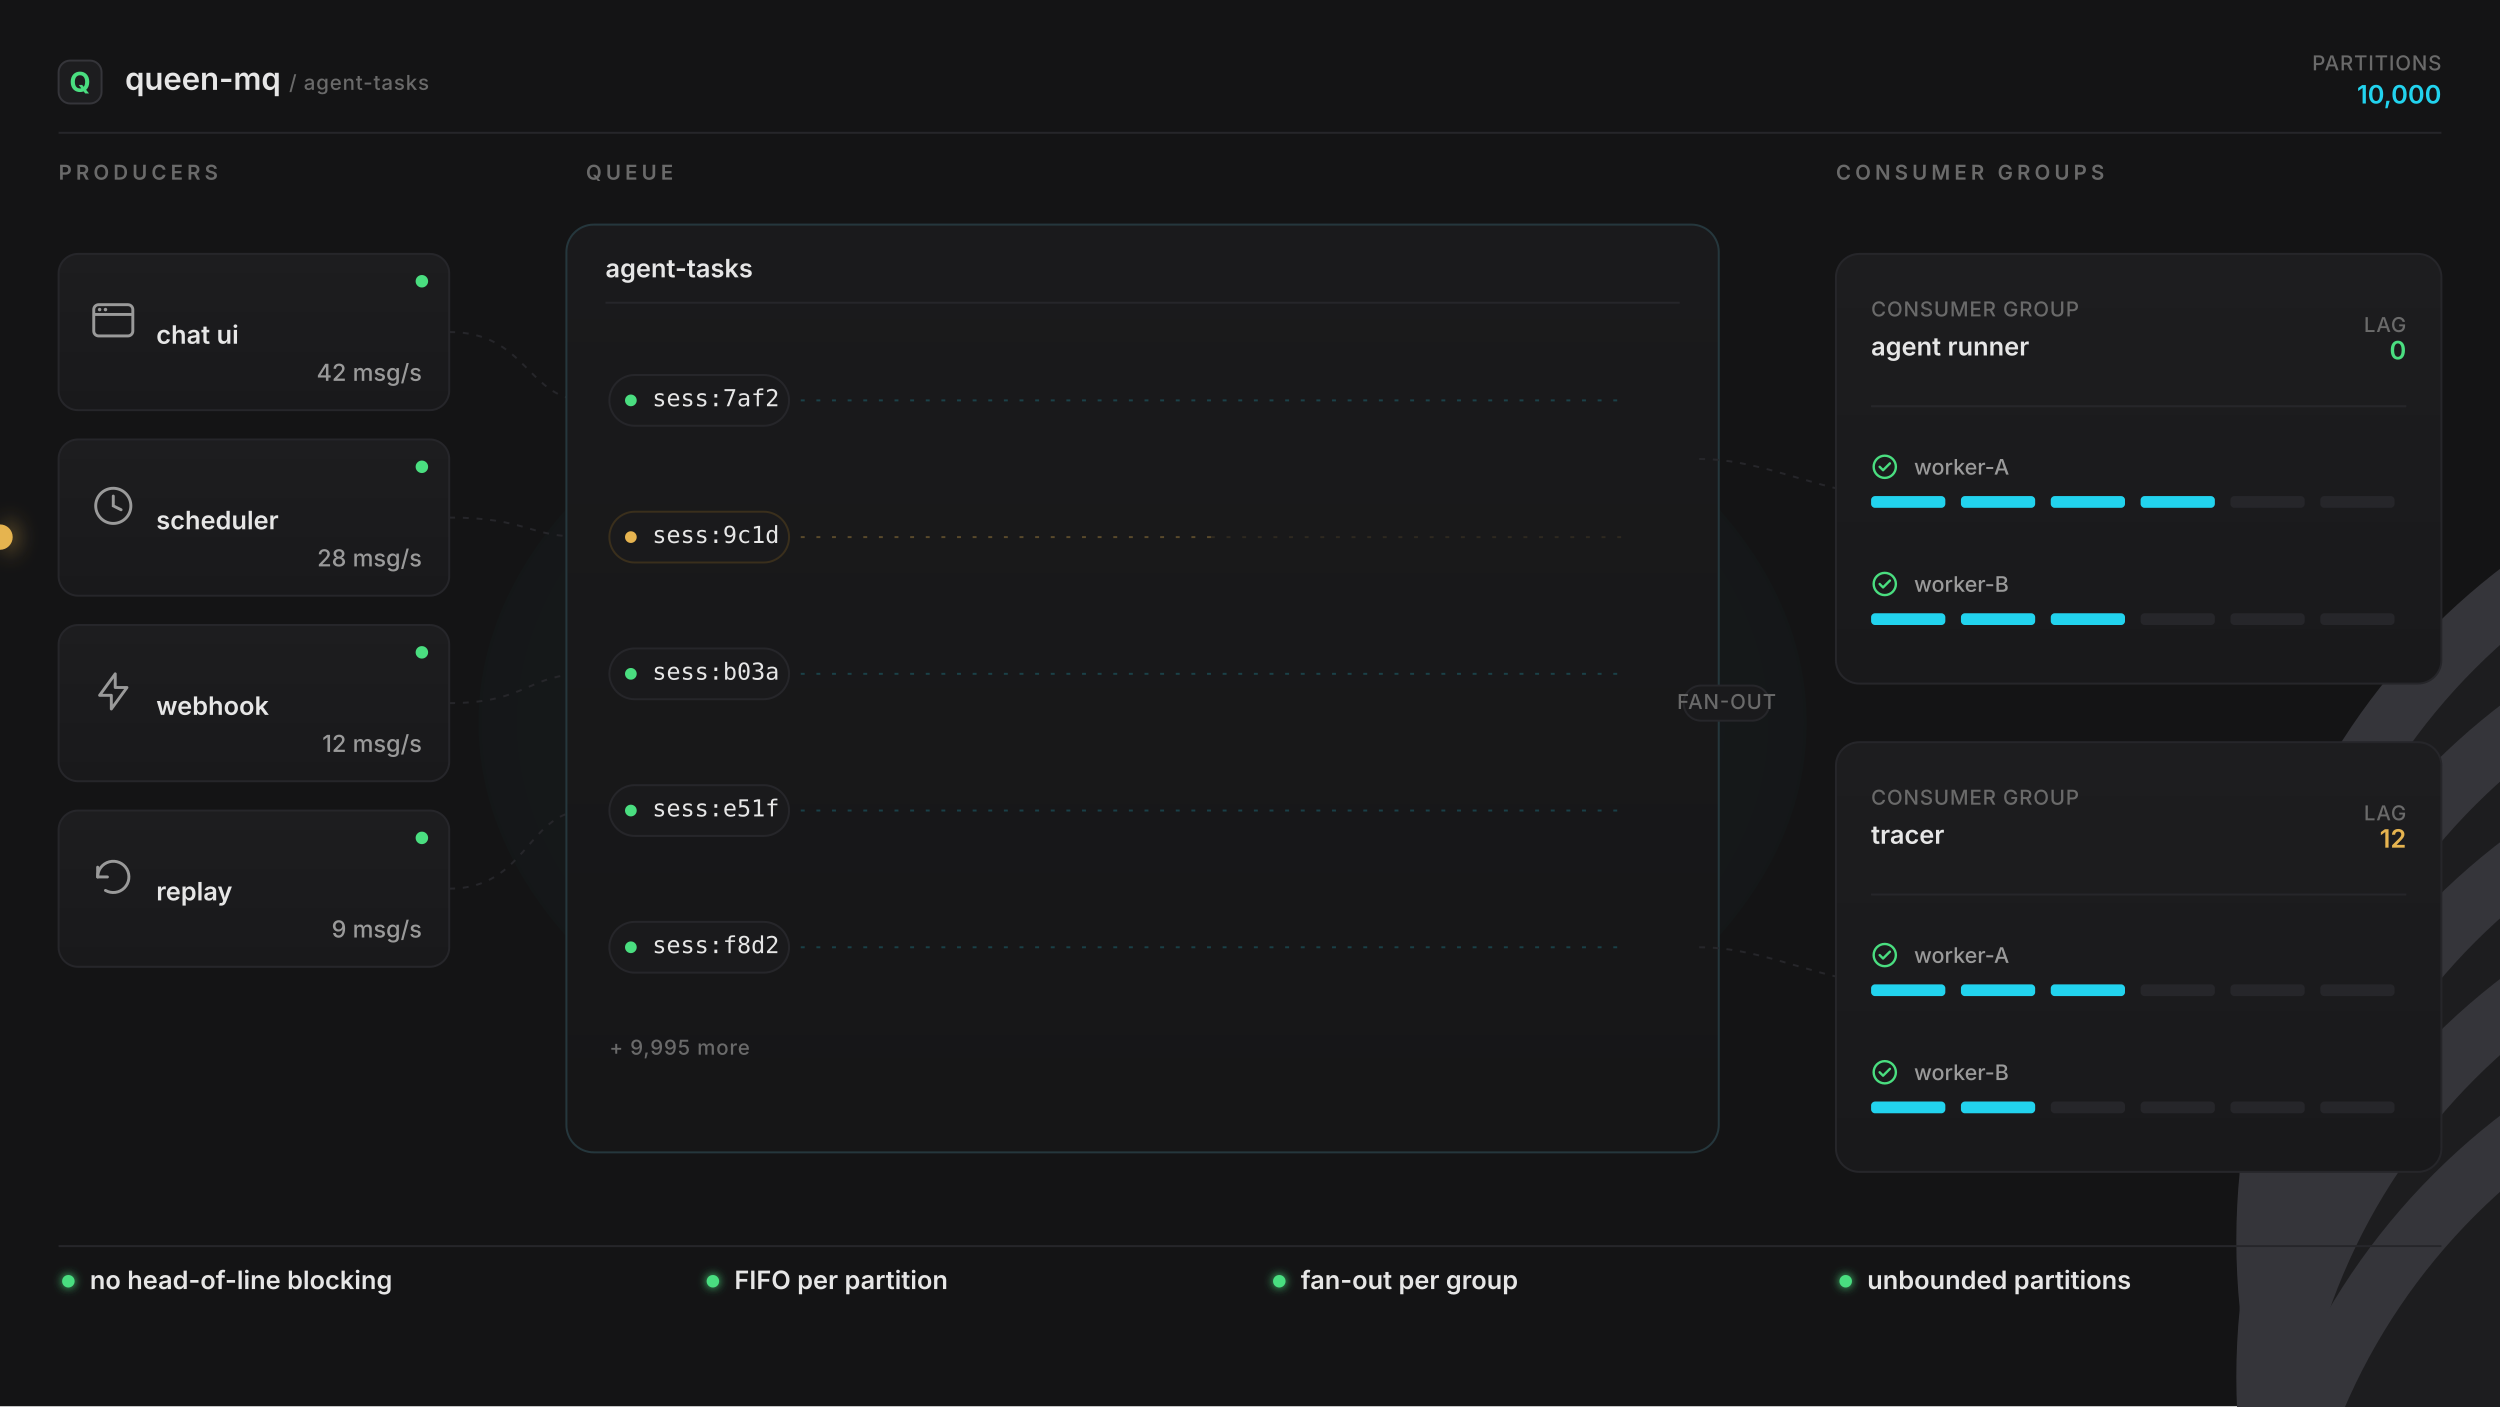
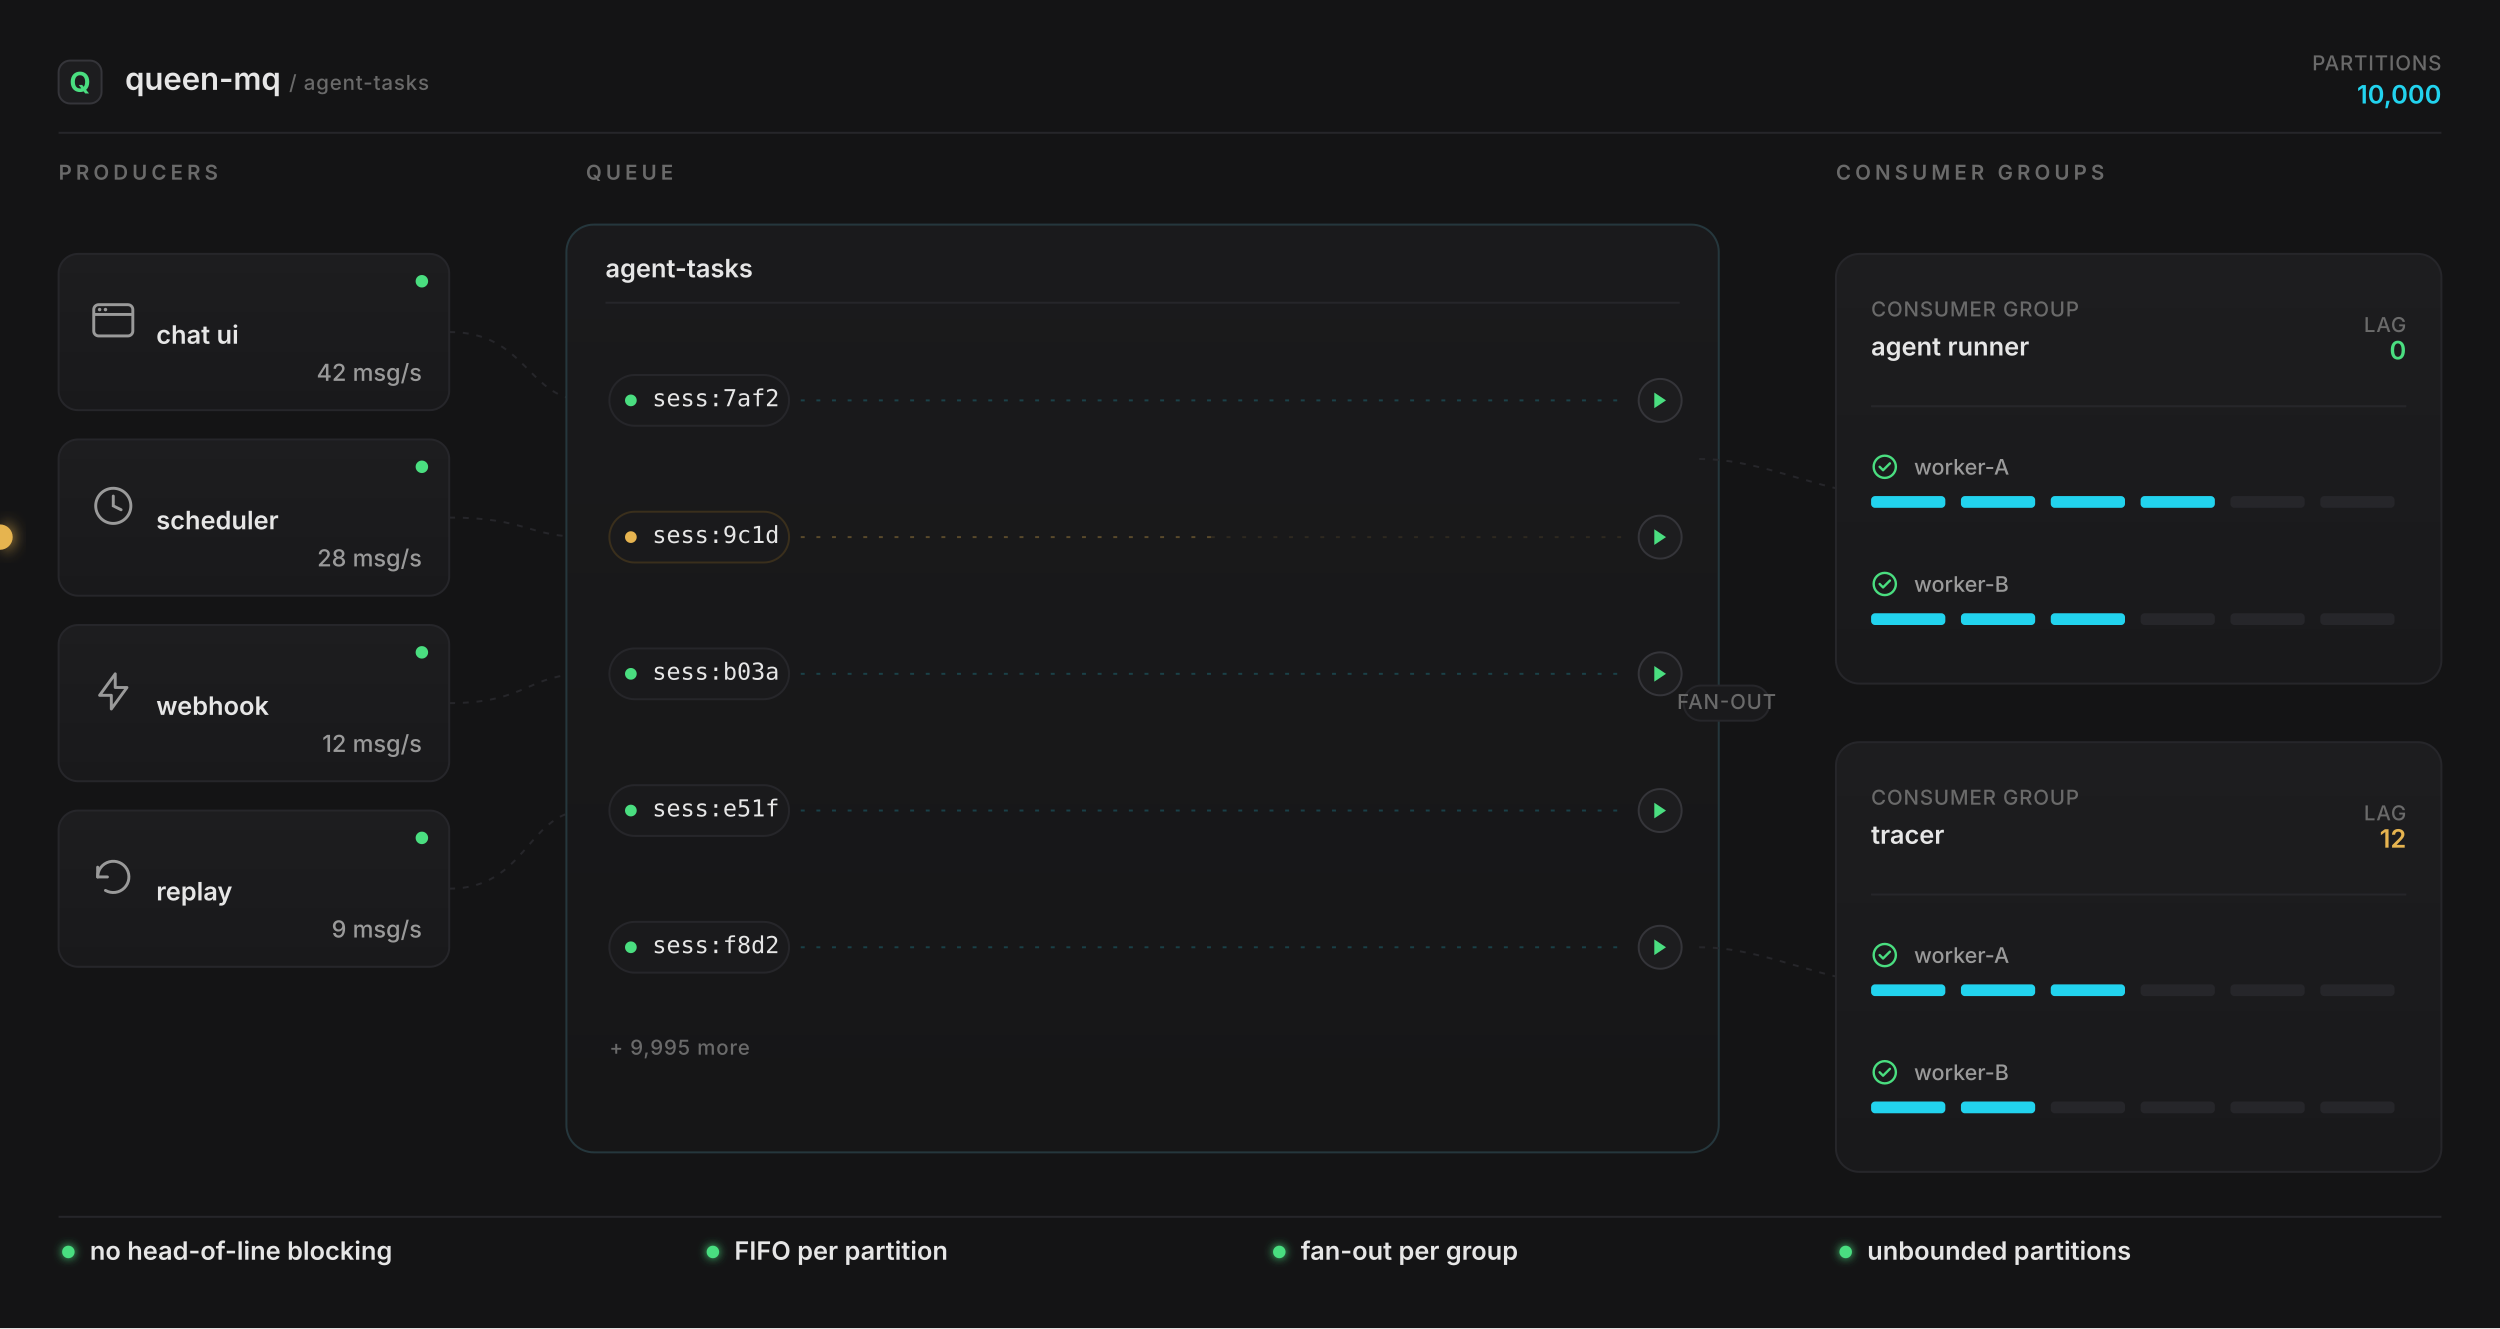
- <svg xmlns="http://www.w3.org/2000/svg" viewBox="0 0 1280 720" width="1280" height="720" role="img" aria-labelledby="title desc" preserveAspectRatio="xMidYMid meet" font-family="Inter, ui-sans-serif, system-ui, -apple-system, Segoe UI, Roboto, sans-serif">
+ <svg xmlns="http://www.w3.org/2000/svg" viewBox="0 0 1280 680" width="1280" height="680" role="img" aria-labelledby="title desc" preserveAspectRatio="xMidYMid meet" font-family="Inter, ui-sans-serif, system-ui, -apple-system, Segoe UI, Roboto, sans-serif">
  <defs>
-     <filter id="g-cyan" x="-80%" y="-80%" width="260%" height="260%">
-       <feGaussianBlur stdDeviation="3" result="b" />
+     <filter id="g-cyan" x="-50%" y="-50%" width="200%" height="200%">
+       <feGaussianBlur stdDeviation="2.5" result="b" />
      <feMerge>
        <feMergeNode in="b" />
        <feMergeNode in="SourceGraphic" />
      </feMerge>
    </filter>
-     <filter id="g-amber" x="-100%" y="-100%" width="300%" height="300%">
-       <feGaussianBlur stdDeviation="6" result="b" />
+     <filter id="g-amber" x="-50%" y="-50%" width="200%" height="200%">
+       <feGaussianBlur stdDeviation="4" result="b" />
      <feMerge>
        <feMergeNode in="b" />
        <feMergeNode in="SourceGraphic" />
      </feMerge>
    </filter>
    <filter id="g-green" x="-80%" y="-80%" width="260%" height="260%">
      <feGaussianBlur stdDeviation="2.5" result="b" />
      <feMerge>
        <feMergeNode in="b" />
        <feMergeNode in="SourceGraphic" />
      </feMerge>
    </filter>
    <filter id="g-soft" x="-80%" y="-80%" width="260%" height="260%">
      <feGaussianBlur stdDeviation="1.6" result="b" />
      <feMerge>
        <feMergeNode in="b" />
        <feMergeNode in="SourceGraphic" />
      </feMerge>
    </filter>
    <pattern id="grid" x="0" y="0" width="32" height="32" patternUnits="userSpaceOnUse">
      <circle cx="1" cy="1" r="1" fill="#26262a" />
    </pattern>
    <linearGradient id="card-bg" x1="0" y1="0" x2="0" y2="1">
      <stop offset="0" stop-color="#1d1d1f" />
      <stop offset="1" stop-color="#19191b" />
    </linearGradient>
    <linearGradient id="queue-bg" x1="0" y1="0" x2="0" y2="1">
      <stop offset="0" stop-color="#1a1a1c" />
      <stop offset="1" stop-color="#161617" />
    </linearGradient>
-     <radialGradient id="queue-glow" cx="0.5" cy="0.5" r="0.7">
-       <stop offset="0" stop-color="#22d3ee" stop-opacity="0.06" />
-       <stop offset="0.6" stop-color="#22d3ee" stop-opacity="0.02" />
-       <stop offset="1" stop-color="#22d3ee" stop-opacity="0" />
-     </radialGradient>
    <linearGradient id="lane-fade" x1="0" y1="0" x2="1" y2="0">
      <stop offset="0" stop-color="#22d3ee" stop-opacity="0" />
      <stop offset="0.05" stop-color="#22d3ee" stop-opacity="0.55" />
      <stop offset="0.95" stop-color="#22d3ee" stop-opacity="0.55" />
      <stop offset="1" stop-color="#22d3ee" stop-opacity="0" />
    </linearGradient>
    <linearGradient id="lane-fade-amber" x1="0" y1="0" x2="1" y2="0">
      <stop offset="0" stop-color="#e6b450" stop-opacity="0" />
      <stop offset="0.06" stop-color="#e6b450" stop-opacity="0.6" />
      <stop offset="0.55" stop-color="#e6b450" stop-opacity="0.6" />
      <stop offset="0.6" stop-color="#e6b450" stop-opacity="0.18" />
      <stop offset="1" stop-color="#e6b450" stop-opacity="0.12" />
    </linearGradient>
    <path id="arc-p1" d="M 230 170 C 270 170 270 205 300 205" fill="none" />
    <path id="arc-p2" d="M 230 265 C 270 265 270 275 300 275" fill="none" />
    <path id="arc-p3" d="M 230 360 C 270 360 270 345 300 345" fill="none" />
    <path id="arc-p4" d="M 230 455 C 270 455 270 415 300 415" fill="none" />
    <path id="arc-q-cg1" d="M 870 235 C 905 235 935 254 970 254" fill="none" />
    <path id="arc-q-cg2" d="M 870 485 C 905 485 935 504 970 504" fill="none" />
    <symbol id="ic-web" viewBox="0 0 24 24" overflow="visible">
      <rect x="2" y="4" width="20" height="16" rx="2.5" fill="none" stroke="#9a9a9a" stroke-width="1.5" />
      <line x1="2" y1="9" x2="22" y2="9" stroke="#9a9a9a" stroke-width="1.5" />
      <circle cx="5" cy="6.5" r="0.9" fill="#9a9a9a" />
      <circle cx="8" cy="6.5" r="0.9" fill="#9a9a9a" />
    </symbol>
    <symbol id="ic-mobile" viewBox="0 0 24 24" overflow="visible">
      <rect x="6" y="2" width="12" height="20" rx="2.5" fill="none" stroke="#9a9a9a" stroke-width="1.5" />
      <line x1="10" y1="19" x2="14" y2="19" stroke="#9a9a9a" stroke-width="1.5" stroke-linecap="round" />
    </symbol>
    <symbol id="ic-iot" viewBox="0 0 24 24" overflow="visible">
      <rect x="6" y="6" width="12" height="12" rx="1.5" fill="none" stroke="#9a9a9a" stroke-width="1.5" />
      <rect x="9" y="9" width="6" height="6" rx="0.5" fill="#9a9a9a" opacity="0.4" />
      <line x1="9" y1="2" x2="9" y2="6" stroke="#9a9a9a" stroke-width="1.5" />
      <line x1="15" y1="2" x2="15" y2="6" stroke="#9a9a9a" stroke-width="1.5" />
      <line x1="9" y1="18" x2="9" y2="22" stroke="#9a9a9a" stroke-width="1.5" />
      <line x1="15" y1="18" x2="15" y2="22" stroke="#9a9a9a" stroke-width="1.5" />
      <line x1="2" y1="9" x2="6" y2="9" stroke="#9a9a9a" stroke-width="1.5" />
      <line x1="2" y1="15" x2="6" y2="15" stroke="#9a9a9a" stroke-width="1.5" />
      <line x1="18" y1="9" x2="22" y2="9" stroke="#9a9a9a" stroke-width="1.5" />
      <line x1="18" y1="15" x2="22" y2="15" stroke="#9a9a9a" stroke-width="1.5" />
    </symbol>
    <symbol id="ic-svc" viewBox="0 0 24 24" overflow="visible">
      <rect x="3" y="4" width="18" height="5" rx="1" fill="none" stroke="#9a9a9a" stroke-width="1.5" />
      <rect x="3" y="11" width="18" height="5" rx="1" fill="none" stroke="#9a9a9a" stroke-width="1.5" />
      <rect x="3" y="18" width="18" height="3" rx="1" fill="none" stroke="#9a9a9a" stroke-width="1.5" />
      <circle cx="6" cy="6.5" r="0.9" fill="#4ade80" />
      <circle cx="6" cy="13.5" r="0.9" fill="#4ade80" />
    </symbol>
    <symbol id="ic-clock" viewBox="0 0 24 24" overflow="visible">
      <circle cx="12" cy="12" r="9" fill="none" stroke="#9a9a9a" stroke-width="1.5" />
      <path d="M 12 7 L 12 12 L 16 14" stroke="#9a9a9a" stroke-width="1.5" stroke-linecap="round" fill="none" />
    </symbol>
    <symbol id="ic-bolt" viewBox="0 0 24 24" overflow="visible">
      <path d="M 13 3 L 5 14 L 11 14 L 11 21 L 19 10 L 13 10 Z" fill="none" stroke="#9a9a9a" stroke-width="1.5" stroke-linejoin="round" />
    </symbol>
    <symbol id="ic-replay" viewBox="0 0 24 24" overflow="visible">
      <path d="M 4 12 A 8 8 0 1 1 8 18.9" fill="none" stroke="#9a9a9a" stroke-width="1.5" stroke-linecap="round" />
      <path d="M 4 7 L 4 12 L 9 12" fill="none" stroke="#9a9a9a" stroke-width="1.5" stroke-linecap="round" stroke-linejoin="round" />
    </symbol>
    <symbol id="ic-worker" viewBox="0 0 16 16" overflow="visible">
      <circle cx="8" cy="8" r="6.5" fill="none" stroke="currentColor" stroke-width="1.4" />
      <path d="M 5 8 L 7 10 L 11 6" stroke="currentColor" stroke-width="1.4" fill="none" stroke-linecap="round" stroke-linejoin="round" />
    </symbol>
-     <symbol id="cap" viewBox="-12 -12 24 24" overflow="visible">
+     <g id="cap">
      <circle r="11" fill="#1d1d1f" stroke="#35353a" />
      <path d="M -3 -4 L 3 0 L -3 4 Z" fill="#4ade80" />
-     </symbol>
+     </g>
    <style>
      .label    { font: 600 10.5px Inter, system-ui, sans-serif; letter-spacing: 0.2em; fill: #6a6a6a; text-transform: uppercase; }
      .h0       { font: 600 16px Inter, system-ui, sans-serif; letter-spacing: -0.005em; fill: #e6e6e6; }
      .h1       { font: 600 22px Inter, system-ui, sans-serif; letter-spacing: -0.01em; fill: #e6e6e6; }
      .h2       { font: 600 22px Inter, system-ui, sans-serif; letter-spacing: -0.01em; fill: #22d3ee; font-variant-numeric: tabular-nums; }
      .num      { font: 600 13px Inter, system-ui, sans-serif; fill: #e6e6e6; font-variant-numeric: tabular-nums; }
      .num-mid  { font: 500 12px Inter, system-ui, sans-serif; fill: #9a9a9a; font-variant-numeric: tabular-nums; }
      .pill     { font: 500 12px ui-monospace, "JetBrains Mono", "SF Mono", Menlo, monospace; fill: #e6e6e6; }
      .pill-mid { font: 500 11px ui-monospace, "JetBrains Mono", "SF Mono", Menlo, monospace; fill: #9a9a9a; }
      .micro    { font: 500 10.5px Inter, system-ui, sans-serif; letter-spacing: 0.04em; fill: #9a9a9a; }
      .micro-low{ font: 500 10.5px Inter, system-ui, sans-serif; letter-spacing: 0.04em; fill: #6a6a6a; }
      .card-h   { font: 600 13px Inter, system-ui, sans-serif; fill: #e6e6e6; }
      .card-sub { font: 500 11px Inter, system-ui, sans-serif; fill: #9a9a9a; }
      .ok       { fill: #4ade80; }
      .warn     { fill: #e6b450; }
      .bad      { fill: #fb7185; }
      .cyan     { fill: #22d3ee; }
    </style>
  </defs>
-   <rect width="1280" height="720" fill="#141415" />
-   <ellipse cx="585" cy="370" rx="340" ry="220" fill="url(#queue-glow)" />
+   <rect width="1280" height="680" fill="#141415" />
  <g>
    <g transform="translate(30 44)">
      <rect x="0" y="-13" width="22" height="22" rx="6" fill="#1d1d1f" stroke="#35353a" />
      <text x="11" y="3" class="ok" font-size="14" font-weight="700" text-anchor="middle">Q</text>
      <text x="34" y="2" class="h0">queen-mq</text>
      <text x="118" y="2" class="micro-low">/ agent-tasks</text>
    </g>
    <g transform="translate(1250 44)" text-anchor="end">
      <text x="0" y="-8" class="micro-low">PARTITIONS</text>
      <text x="0" y="9" class="num cyan">10,000</text>
    </g>
  </g>
  <line x1="30" y1="68" x2="1250" y2="68" stroke="#26262a" />
  <g>
    <text x="30" y="92" class="label">PRODUCERS</text>
    <text x="300" y="92" class="label">QUEUE</text>
    <text x="940" y="92" class="label">CONSUMER GROUPS</text>
  </g>
  <g transform="translate(30 130)">
    <rect width="200" height="80" rx="10" fill="url(#card-bg)" stroke="#26262a" />
    <rect width="200" height="80" rx="10" fill="none" stroke="#22d3ee" stroke-opacity="0.0">
      <animate attributeName="stroke-opacity" values="0;0.35;0" keyTimes="0;0.05;0.18" dur="9s" begin="0s" repeatCount="indefinite" />
    </rect>
    <use href="#ic-web" x="16" y="22" width="24" height="24" />
    <text x="50" y="46" class="card-h">chat ui</text>
    <g transform="translate(186 14)">
      <circle r="3.2" fill="#4ade80">
        <animate attributeName="opacity" values="0.4;1;0.4" dur="1.6s" repeatCount="indefinite" />
      </circle>
    </g>
    <text x="186" y="65" class="num-mid" text-anchor="end">42 msg/s</text>
  </g>
  <g transform="translate(30 225)">
    <rect width="200" height="80" rx="10" fill="url(#card-bg)" stroke="#26262a" />
    <rect width="200" height="80" rx="10" fill="none" stroke="#22d3ee" stroke-opacity="0.0">
      <animate attributeName="stroke-opacity" values="0;0.35;0" keyTimes="0;0.05;0.18" dur="9s" begin="1.2s" repeatCount="indefinite" />
    </rect>
    <use href="#ic-clock" x="16" y="22" width="24" height="24" />
    <text x="50" y="46" class="card-h">scheduler</text>
    <g transform="translate(186 14)">
      <circle r="3.2" fill="#4ade80">
        <animate attributeName="opacity" values="0.4;1;0.4" dur="1.4s" repeatCount="indefinite" />
      </circle>
    </g>
    <text x="186" y="65" class="num-mid" text-anchor="end">28 msg/s</text>
  </g>
  <g transform="translate(30 320)">
    <rect width="200" height="80" rx="10" fill="url(#card-bg)" stroke="#26262a" />
    <rect width="200" height="80" rx="10" fill="none" stroke="#22d3ee" stroke-opacity="0.0">
      <animate attributeName="stroke-opacity" values="0;0.35;0" keyTimes="0;0.05;0.18" dur="9s" begin="2.4s" repeatCount="indefinite" />
    </rect>
    <use href="#ic-bolt" x="16" y="22" width="24" height="24" />
    <text x="50" y="46" class="card-h">webhook</text>
    <g transform="translate(186 14)">
      <circle r="3.2" fill="#4ade80">
        <animate attributeName="opacity" values="0.4;1;0.4" dur="1.8s" repeatCount="indefinite" />
      </circle>
    </g>
    <text x="186" y="65" class="num-mid" text-anchor="end">12 msg/s</text>
  </g>
  <g transform="translate(30 415)">
    <rect width="200" height="80" rx="10" fill="url(#card-bg)" stroke="#26262a" />
    <rect width="200" height="80" rx="10" fill="none" stroke="#22d3ee" stroke-opacity="0.0">
      <animate attributeName="stroke-opacity" values="0;0.35;0" keyTimes="0;0.05;0.18" dur="9s" begin="3.6s" repeatCount="indefinite" />
    </rect>
    <use href="#ic-replay" x="16" y="22" width="24" height="24" />
    <text x="50" y="46" class="card-h">replay</text>
    <g transform="translate(186 14)">
      <circle r="3.2" fill="#4ade80">
        <animate attributeName="opacity" values="0.4;1;0.4" dur="2.2s" repeatCount="indefinite" />
      </circle>
    </g>
    <text x="186" y="65" class="num-mid" text-anchor="end">9 msg/s</text>
  </g>
  <g>
    <use href="#arc-p1" stroke="#26262a" stroke-width="1" stroke-dasharray="3 4" />
    <use href="#arc-p2" stroke="#26262a" stroke-width="1" stroke-dasharray="3 4" />
    <use href="#arc-p3" stroke="#26262a" stroke-width="1" stroke-dasharray="3 4" />
    <use href="#arc-p4" stroke="#26262a" stroke-width="1" stroke-dasharray="3 4" />
  </g>
  <g>
    <circle r="5" fill="#22d3ee" filter="url(#g-cyan)" opacity="0">
      <animateMotion dur="9s" begin="0s" repeatCount="indefinite" keyPoints="0;1;1" keyTimes="0;0.16;1" calcMode="linear">
        <mpath href="#arc-p1" />
      </animateMotion>
      <animate attributeName="opacity" values="0;1;1;0;0" keyTimes="0;0.04;0.13;0.16;1" dur="9s" begin="0s" repeatCount="indefinite" />
    </circle>
    <circle r="5" fill="#22d3ee" filter="url(#g-cyan)" opacity="0">
      <animateMotion dur="9s" begin="3s" repeatCount="indefinite" keyPoints="0;1;1" keyTimes="0;0.16;1" calcMode="linear">
        <mpath href="#arc-p1" />
      </animateMotion>
      <animate attributeName="opacity" values="0;1;1;0;0" keyTimes="0;0.04;0.13;0.16;1" dur="9s" begin="3s" repeatCount="indefinite" />
    </circle>
    <circle r="5" fill="#22d3ee" filter="url(#g-cyan)" opacity="0">
      <animateMotion dur="9s" begin="6s" repeatCount="indefinite" keyPoints="0;1;1" keyTimes="0;0.16;1" calcMode="linear">
        <mpath href="#arc-p1" />
      </animateMotion>
      <animate attributeName="opacity" values="0;1;1;0;0" keyTimes="0;0.04;0.13;0.16;1" dur="9s" begin="6s" repeatCount="indefinite" />
    </circle>
    <circle r="5" fill="#e6b450" filter="url(#g-amber)" opacity="0">
      <animateMotion dur="9s" begin="1.2s" repeatCount="indefinite" keyPoints="0;1;1" keyTimes="0;0.16;1" calcMode="linear">
        <mpath href="#arc-p2" />
      </animateMotion>
      <animate attributeName="opacity" values="0;1;1;0;0" keyTimes="0;0.04;0.13;0.16;1" dur="9s" begin="1.2s" repeatCount="indefinite" />
    </circle>
    <circle r="5" fill="#e6b450" filter="url(#g-amber)" opacity="0">
      <animateMotion dur="9s" begin="4.2s" repeatCount="indefinite" keyPoints="0;1;1" keyTimes="0;0.16;1" calcMode="linear">
        <mpath href="#arc-p2" />
      </animateMotion>
      <animate attributeName="opacity" values="0;1;1;0;0" keyTimes="0;0.04;0.13;0.16;1" dur="9s" begin="4.2s" repeatCount="indefinite" />
    </circle>
    <circle r="5" fill="#22d3ee" filter="url(#g-cyan)" opacity="0">
      <animateMotion dur="9s" begin="2.4s" repeatCount="indefinite" keyPoints="0;1;1" keyTimes="0;0.16;1" calcMode="linear">
        <mpath href="#arc-p3" />
      </animateMotion>
      <animate attributeName="opacity" values="0;1;1;0;0" keyTimes="0;0.04;0.13;0.16;1" dur="9s" begin="2.4s" repeatCount="indefinite" />
    </circle>
    <circle r="5" fill="#22d3ee" filter="url(#g-cyan)" opacity="0">
      <animateMotion dur="9s" begin="5.4s" repeatCount="indefinite" keyPoints="0;1;1" keyTimes="0;0.16;1" calcMode="linear">
        <mpath href="#arc-p3" />
      </animateMotion>
      <animate attributeName="opacity" values="0;1;1;0;0" keyTimes="0;0.04;0.13;0.16;1" dur="9s" begin="5.4s" repeatCount="indefinite" />
    </circle>
    <circle r="5" fill="#22d3ee" filter="url(#g-cyan)" opacity="0">
      <animateMotion dur="9s" begin="3.6s" repeatCount="indefinite" keyPoints="0;1;1" keyTimes="0;0.16;1" calcMode="linear">
        <mpath href="#arc-p4" />
      </animateMotion>
      <animate attributeName="opacity" values="0;1;1;0;0" keyTimes="0;0.04;0.13;0.16;1" dur="9s" begin="3.6s" repeatCount="indefinite" />
    </circle>
    <circle r="5" fill="#22d3ee" filter="url(#g-cyan)" opacity="0">
      <animateMotion dur="9s" begin="6.6s" repeatCount="indefinite" keyPoints="0;1;1" keyTimes="0;0.16;1" calcMode="linear">
        <mpath href="#arc-p4" />
      </animateMotion>
      <animate attributeName="opacity" values="0;1;1;0;0" keyTimes="0;0.04;0.13;0.16;1" dur="9s" begin="6.6s" repeatCount="indefinite" />
    </circle>
  </g>
  <g>
    <rect x="290" y="115" width="590" height="475" rx="14" fill="url(#queue-bg)" stroke="#26262a" />
    <rect x="290" y="115" width="590" height="475" rx="14" fill="none" stroke="#22d3ee" stroke-opacity="0.10" />
    <g transform="translate(310 142)">
      <text class="card-h">agent-tasks</text>
    </g>
    <line x1="310" y1="155" x2="860" y2="155" stroke="#26262a" />
    <g>
      <g transform="translate(312 205)">
        <rect x="0" y="-13" width="92" height="26" rx="13" fill="#1a1a1c" stroke="#26262a" />
        <circle cx="11" cy="0" r="3" fill="#4ade80" />
        <text x="22" y="3" class="pill">sess:7af2</text>
      </g>
      <g transform="translate(312 275)">
        <rect x="0" y="-13" width="92" height="26" rx="13" fill="#1a1a1c" stroke="#3a2f1c" />
        <circle cx="11" cy="0" r="3" fill="#e6b450">
          <animate attributeName="opacity" values="0.4;1;0.4" dur="1.4s" repeatCount="indefinite" />
        </circle>
        <text x="22" y="3" class="pill">sess:9c1d</text>
      </g>
      <g transform="translate(312 345)">
        <rect x="0" y="-13" width="92" height="26" rx="13" fill="#1a1a1c" stroke="#26262a" />
        <circle cx="11" cy="0" r="3" fill="#4ade80" />
        <text x="22" y="3" class="pill">sess:b03a</text>
      </g>
      <g transform="translate(312 415)">
        <rect x="0" y="-13" width="92" height="26" rx="13" fill="#1a1a1c" stroke="#26262a" />
        <circle cx="11" cy="0" r="3" fill="#4ade80" />
        <text x="22" y="3" class="pill">sess:e51f</text>
      </g>
      <g transform="translate(312 485)">
        <rect x="0" y="-13" width="92" height="26" rx="13" fill="#1a1a1c" stroke="#26262a" />
        <circle cx="11" cy="0" r="3" fill="#4ade80" />
        <text x="22" y="3" class="pill">sess:f8d2</text>
      </g>
      <text x="312" y="540" class="micro-low">+ 9,995 more</text>
    </g>
    <g>
      <line x1="410" y1="205" x2="830" y2="205" stroke="url(#lane-fade)" stroke-width="1" />
      <line x1="410" y1="205" x2="830" y2="205" stroke="#22d3ee" stroke-width="1" stroke-dasharray="2 6" opacity="0.22" />
      <use href="#cap" x="850" y="205" />
      <line x1="410" y1="275" x2="830" y2="275" stroke="url(#lane-fade-amber)" stroke-width="1" />
      <line x1="410" y1="275" x2="620" y2="275" stroke="#e6b450" stroke-width="1" stroke-dasharray="2 6" opacity="0.32" />
      <line x1="620" y1="275" x2="830" y2="275" stroke="#e6b450" stroke-width="1" stroke-dasharray="2 6" opacity="0.10" />
      <use href="#cap" x="850" y="275" />
      <line x1="410" y1="345" x2="830" y2="345" stroke="url(#lane-fade)" stroke-width="1" />
      <line x1="410" y1="345" x2="830" y2="345" stroke="#22d3ee" stroke-width="1" stroke-dasharray="2 6" opacity="0.22" />
      <use href="#cap" x="850" y="345" />
      <line x1="410" y1="415" x2="830" y2="415" stroke="url(#lane-fade)" stroke-width="1" />
      <line x1="410" y1="415" x2="830" y2="415" stroke="#22d3ee" stroke-width="1" stroke-dasharray="2 6" opacity="0.22" />
      <use href="#cap" x="850" y="415" />
      <line x1="410" y1="485" x2="830" y2="485" stroke="url(#lane-fade)" stroke-width="1" />
      <line x1="410" y1="485" x2="830" y2="485" stroke="#22d3ee" stroke-width="1" stroke-dasharray="2 6" opacity="0.22" />
      <use href="#cap" x="850" y="485" />
    </g>
    <g>
      <circle cy="205" r="5" fill="#22d3ee" filter="url(#g-cyan)" opacity="0">
        <animate attributeName="cx" values="410;830" dur="4.5s" begin="0s" repeatCount="indefinite" />
        <animate attributeName="opacity" values="0;1;1;0" keyTimes="0;0.05;0.92;1" dur="4.5s" begin="0s" repeatCount="indefinite" />
      </circle>
      <circle cy="205" r="5" fill="#22d3ee" filter="url(#g-cyan)" opacity="0">
        <animate attributeName="cx" values="410;830" dur="4.5s" begin="1.5s" repeatCount="indefinite" />
        <animate attributeName="opacity" values="0;1;1;0" keyTimes="0;0.05;0.92;1" dur="4.5s" begin="1.5s" repeatCount="indefinite" />
      </circle>
      <circle cy="205" r="5" fill="#22d3ee" filter="url(#g-cyan)" opacity="0">
        <animate attributeName="cx" values="410;830" dur="4.5s" begin="3s" repeatCount="indefinite" />
        <animate attributeName="opacity" values="0;1;1;0" keyTimes="0;0.05;0.92;1" dur="4.5s" begin="3s" repeatCount="indefinite" />
      </circle>
      <circle cy="345" r="5" fill="#22d3ee" filter="url(#g-cyan)" opacity="0">
        <animate attributeName="cx" values="410;830" dur="4.5s" begin="0.7s" repeatCount="indefinite" />
        <animate attributeName="opacity" values="0;1;1;0" keyTimes="0;0.05;0.92;1" dur="4.5s" begin="0.7s" repeatCount="indefinite" />
      </circle>
      <circle cy="345" r="5" fill="#22d3ee" filter="url(#g-cyan)" opacity="0">
        <animate attributeName="cx" values="410;830" dur="4.5s" begin="2.2s" repeatCount="indefinite" />
        <animate attributeName="opacity" values="0;1;1;0" keyTimes="0;0.05;0.92;1" dur="4.5s" begin="2.2s" repeatCount="indefinite" />
      </circle>
      <circle cy="345" r="5" fill="#22d3ee" filter="url(#g-cyan)" opacity="0">
        <animate attributeName="cx" values="410;830" dur="4.5s" begin="3.7s" repeatCount="indefinite" />
        <animate attributeName="opacity" values="0;1;1;0" keyTimes="0;0.05;0.92;1" dur="4.5s" begin="3.7s" repeatCount="indefinite" />
      </circle>
      <circle cy="415" r="5" fill="#22d3ee" filter="url(#g-cyan)" opacity="0">
        <animate attributeName="cx" values="410;830" dur="4.5s" begin="0.3s" repeatCount="indefinite" />
        <animate attributeName="opacity" values="0;1;1;0" keyTimes="0;0.05;0.92;1" dur="4.5s" begin="0.3s" repeatCount="indefinite" />
      </circle>
      <circle cy="415" r="5" fill="#22d3ee" filter="url(#g-cyan)" opacity="0">
        <animate attributeName="cx" values="410;830" dur="4.5s" begin="1.8s" repeatCount="indefinite" />
        <animate attributeName="opacity" values="0;1;1;0" keyTimes="0;0.05;0.92;1" dur="4.5s" begin="1.8s" repeatCount="indefinite" />
      </circle>
      <circle cy="415" r="5" fill="#22d3ee" filter="url(#g-cyan)" opacity="0">
        <animate attributeName="cx" values="410;830" dur="4.5s" begin="3.3s" repeatCount="indefinite" />
        <animate attributeName="opacity" values="0;1;1;0" keyTimes="0;0.05;0.92;1" dur="4.5s" begin="3.3s" repeatCount="indefinite" />
      </circle>
      <circle cy="485" r="5" fill="#22d3ee" filter="url(#g-cyan)" opacity="0">
        <animate attributeName="cx" values="410;830" dur="4.5s" begin="1s" repeatCount="indefinite" />
        <animate attributeName="opacity" values="0;1;1;0" keyTimes="0;0.05;0.92;1" dur="4.5s" begin="1s" repeatCount="indefinite" />
      </circle>
      <circle cy="485" r="5" fill="#22d3ee" filter="url(#g-cyan)" opacity="0">
        <animate attributeName="cx" values="410;830" dur="4.5s" begin="2.5s" repeatCount="indefinite" />
        <animate attributeName="opacity" values="0;1;1;0" keyTimes="0;0.05;0.92;1" dur="4.5s" begin="2.5s" repeatCount="indefinite" />
      </circle>
      <circle cy="485" r="5" fill="#22d3ee" filter="url(#g-cyan)" opacity="0">
        <animate attributeName="cx" values="410;830" dur="4.5s" begin="4s" repeatCount="indefinite" />
        <animate attributeName="opacity" values="0;1;1;0" keyTimes="0;0.05;0.92;1" dur="4.5s" begin="4s" repeatCount="indefinite" />
      </circle>
    </g>
    <g>
      <circle cy="275" r="6.5" fill="#e6b450" filter="url(#g-amber)">
        <animate attributeName="cx" values="410;620;620;620;410" keyTimes="0;0.18;0.85;0.94;1" dur="9s" begin="0s" repeatCount="indefinite" />
        <animate attributeName="r" values="6.5;6.5;8.5;6.5;8.5;6.5;8.5;6.5;6.5;0" keyTimes="0;0.18;0.32;0.45;0.58;0.7;0.82;0.9;0.94;1" dur="9s" begin="0s" repeatCount="indefinite" />
        <animate attributeName="opacity" values="0;1;1;1;0" keyTimes="0;0.06;0.85;0.93;1" dur="9s" begin="0s" repeatCount="indefinite" />
      </circle>
      <g opacity="0">
        <animate attributeName="opacity" values="0;0;1;1;0;0" keyTimes="0;0.22;0.28;0.88;0.94;1" dur="9s" begin="0s" repeatCount="indefinite" />
        <rect x="572" y="240" width="130" height="22" rx="11" fill="#1d1d1f" stroke="#3a2f1c" />
        <circle cx="585" cy="251" r="3" fill="#e6b450">
          <animate attributeName="opacity" values="0.3;1;0.3" dur="1.2s" repeatCount="indefinite" />
        </circle>
        <text x="595" y="255" class="pill-mid" font-size="11">tool call • 28s</text>
      </g>
      <circle cy="275" r="4.5" fill="#e6b450" filter="url(#g-amber)" opacity="0">
        <animate attributeName="cx" values="410;590;590;410" keyTimes="0;0.32;0.92;1" dur="9s" begin="2.2s" repeatCount="indefinite" />
        <animate attributeName="opacity" values="0;0.9;0.9;0" keyTimes="0;0.32;0.92;1" dur="9s" begin="2.2s" repeatCount="indefinite" />
      </circle>
      <circle cy="275" r="4.5" fill="#e6b450" filter="url(#g-amber)" opacity="0">
        <animate attributeName="cx" values="410;560;560;410" keyTimes="0;0.42;0.92;1" dur="9s" begin="3.6s" repeatCount="indefinite" />
        <animate attributeName="opacity" values="0;0.7;0.7;0" keyTimes="0;0.42;0.92;1" dur="9s" begin="3.6s" repeatCount="indefinite" />
      </circle>
      <circle cy="275" r="4.5" fill="#e6b450" filter="url(#g-amber)" opacity="0">
        <animate attributeName="cx" values="410;530;530;410" keyTimes="0;0.5;0.92;1" dur="9s" begin="4.8s" repeatCount="indefinite" />
        <animate attributeName="opacity" values="0;0.55;0.55;0" keyTimes="0;0.5;0.92;1" dur="9s" begin="4.8s" repeatCount="indefinite" />
      </circle>
    </g>
  </g>
  <g>
    <use href="#arc-q-cg1" stroke="#26262a" stroke-width="1" stroke-dasharray="3 4" />
    <use href="#arc-q-cg2" stroke="#26262a" stroke-width="1" stroke-dasharray="3 4" />
    <g transform="translate(884 360)">
      <rect x="-22" y="-9" width="44" height="18" rx="9" fill="#1a1a1c" stroke="#26262a" />
      <text y="3" class="micro-low" text-anchor="middle" font-size="9.5">FAN-OUT</text>
    </g>
  </g>
  <g>
    <circle r="5" fill="#22d3ee" filter="url(#g-cyan)" opacity="0">
      <animateMotion dur="1.5s" begin="0s" repeatCount="indefinite">
        <mpath href="#arc-q-cg1" />
      </animateMotion>
      <animate attributeName="opacity" values="0;1;1;0" keyTimes="0;0.1;0.78;1" dur="1.5s" begin="0s" repeatCount="indefinite" />
    </circle>
    <circle r="5" fill="#22d3ee" filter="url(#g-cyan)" opacity="0">
      <animateMotion dur="1.5s" begin="0.375s" repeatCount="indefinite">
        <mpath href="#arc-q-cg1" />
      </animateMotion>
      <animate attributeName="opacity" values="0;1;1;0" keyTimes="0;0.1;0.78;1" dur="1.5s" begin="0.375s" repeatCount="indefinite" />
    </circle>
    <circle r="5" fill="#22d3ee" filter="url(#g-cyan)" opacity="0">
      <animateMotion dur="1.5s" begin="0.75s" repeatCount="indefinite">
        <mpath href="#arc-q-cg1" />
      </animateMotion>
      <animate attributeName="opacity" values="0;1;1;0" keyTimes="0;0.1;0.78;1" dur="1.5s" begin="0.75s" repeatCount="indefinite" />
    </circle>
    <circle r="5" fill="#22d3ee" filter="url(#g-cyan)" opacity="0">
      <animateMotion dur="1.5s" begin="1.125s" repeatCount="indefinite">
        <mpath href="#arc-q-cg1" />
      </animateMotion>
      <animate attributeName="opacity" values="0;1;1;0" keyTimes="0;0.1;0.78;1" dur="1.5s" begin="1.125s" repeatCount="indefinite" />
    </circle>
    <circle r="5" fill="#22d3ee" filter="url(#g-cyan)" opacity="0">
      <animateMotion dur="1.5s" begin="0.18s" repeatCount="indefinite">
        <mpath href="#arc-q-cg2" />
      </animateMotion>
      <animate attributeName="opacity" values="0;1;1;0" keyTimes="0;0.1;0.78;1" dur="1.5s" begin="0.18s" repeatCount="indefinite" />
    </circle>
    <circle r="5" fill="#22d3ee" filter="url(#g-cyan)" opacity="0">
      <animateMotion dur="1.5s" begin="0.555s" repeatCount="indefinite">
        <mpath href="#arc-q-cg2" />
      </animateMotion>
      <animate attributeName="opacity" values="0;1;1;0" keyTimes="0;0.1;0.78;1" dur="1.5s" begin="0.555s" repeatCount="indefinite" />
    </circle>
    <circle r="5" fill="#22d3ee" filter="url(#g-cyan)" opacity="0">
      <animateMotion dur="1.5s" begin="0.93s" repeatCount="indefinite">
        <mpath href="#arc-q-cg2" />
      </animateMotion>
      <animate attributeName="opacity" values="0;1;1;0" keyTimes="0;0.1;0.78;1" dur="1.5s" begin="0.93s" repeatCount="indefinite" />
    </circle>
    <circle r="5" fill="#22d3ee" filter="url(#g-cyan)" opacity="0">
      <animateMotion dur="1.5s" begin="1.305s" repeatCount="indefinite">
        <mpath href="#arc-q-cg2" />
      </animateMotion>
      <animate attributeName="opacity" values="0;1;1;0" keyTimes="0;0.1;0.78;1" dur="1.5s" begin="1.305s" repeatCount="indefinite" />
    </circle>
  </g>
  <g transform="translate(940 130)">
    <rect width="310" height="220" rx="12" fill="url(#card-bg)" stroke="#26262a" />
    <rect width="310" height="220" rx="12" fill="none" stroke="#22d3ee" stroke-opacity="0">
      <animate attributeName="stroke-opacity" values="0;0.35;0" keyTimes="0;0.06;0.18" dur="9s" begin="0.4s" repeatCount="indefinite" />
    </rect>
    <g transform="translate(18 32)">
      <text class="micro-low">CONSUMER GROUP</text>
      <text y="20" class="card-h">agent runner</text>
      <g transform="translate(274 8)" text-anchor="end">
        <text class="micro-low">LAG</text>
        <text x="0" y="14" class="num ok">0</text>
      </g>
    </g>
    <line x1="18" y1="78" x2="292" y2="78" stroke="#26262a" />
    <g transform="translate(18 102)">
      <g color="#4ade80">
        <use href="#ic-worker" width="14" height="14" />
      </g>
      <text x="22" y="11" class="card-sub" fill="#e6e6e6">worker-A</text>
      <g transform="translate(0 22)">
        <rect width="38" height="6" rx="2" fill="#26262a" />
        <rect width="38" height="6" rx="2" fill="#22d3ee">
          <animate attributeName="opacity" values="0.2;1;0.2" keyTimes="0;0.5;1" dur="1.2s" repeatCount="indefinite" />
        </rect>
        <rect x="46" width="38" height="6" rx="2" fill="#26262a" />
        <rect x="46" width="38" height="6" rx="2" fill="#22d3ee">
          <animate attributeName="opacity" values="0.2;1;0.2" keyTimes="0;0.5;1" dur="1.2s" begin="0.4s" repeatCount="indefinite" />
        </rect>
        <rect x="92" width="38" height="6" rx="2" fill="#26262a" />
        <rect x="92" width="38" height="6" rx="2" fill="#22d3ee">
          <animate attributeName="opacity" values="0.1;0.7;0.1" keyTimes="0;0.5;1" dur="1.2s" begin="0.8s" repeatCount="indefinite" />
        </rect>
        <rect x="138" width="38" height="6" rx="2" fill="#26262a" />
        <rect x="138" width="38" height="6" rx="2" fill="#22d3ee">
          <animate attributeName="opacity" values="0.05;0.4;0.05" keyTimes="0;0.5;1" dur="1.2s" begin="1.2s" repeatCount="indefinite" />
        </rect>
        <rect x="184" width="38" height="6" rx="2" fill="#26262a" />
        <rect x="230" width="38" height="6" rx="2" fill="#26262a" />
      </g>
    </g>
    <g transform="translate(18 162)">
      <g color="#4ade80">
        <use href="#ic-worker" width="14" height="14" />
      </g>
      <text x="22" y="11" class="card-sub" fill="#e6e6e6">worker-B</text>
      <g transform="translate(0 22)">
        <rect width="38" height="6" rx="2" fill="#26262a" />
        <rect width="38" height="6" rx="2" fill="#22d3ee">
          <animate attributeName="opacity" values="0.2;1;0.2" keyTimes="0;0.5;1" dur="1.4s" begin="0.2s" repeatCount="indefinite" />
        </rect>
        <rect x="46" width="38" height="6" rx="2" fill="#26262a" />
        <rect x="46" width="38" height="6" rx="2" fill="#22d3ee">
          <animate attributeName="opacity" values="0.2;1;0.2" keyTimes="0;0.5;1" dur="1.4s" begin="0.6s" repeatCount="indefinite" />
        </rect>
        <rect x="92" width="38" height="6" rx="2" fill="#26262a" />
        <rect x="92" width="38" height="6" rx="2" fill="#22d3ee">
          <animate attributeName="opacity" values="0.1;0.7;0.1" keyTimes="0;0.5;1" dur="1.4s" begin="1.0s" repeatCount="indefinite" />
        </rect>
        <rect x="138" width="38" height="6" rx="2" fill="#26262a" />
        <rect x="184" width="38" height="6" rx="2" fill="#26262a" />
        <rect x="230" width="38" height="6" rx="2" fill="#26262a" />
      </g>
    </g>
  </g>
  <g transform="translate(940 380)">
    <rect width="310" height="220" rx="12" fill="url(#card-bg)" stroke="#26262a" />
    <rect width="310" height="220" rx="12" fill="none" stroke="#22d3ee" stroke-opacity="0">
      <animate attributeName="stroke-opacity" values="0;0.35;0" keyTimes="0;0.06;0.18" dur="9s" begin="0.9s" repeatCount="indefinite" />
    </rect>
    <g transform="translate(18 32)">
      <text class="micro-low">CONSUMER GROUP</text>
      <text y="20" class="card-h">tracer</text>
      <g transform="translate(274 8)" text-anchor="end">
        <text class="micro-low">LAG</text>
        <text x="0" y="14" class="num warn">12</text>
      </g>
    </g>
    <line x1="18" y1="78" x2="292" y2="78" stroke="#26262a" />
    <g transform="translate(18 102)">
      <g color="#4ade80">
        <use href="#ic-worker" width="14" height="14" />
      </g>
      <text x="22" y="11" class="card-sub" fill="#e6e6e6">worker-A</text>
      <g transform="translate(0 22)">
        <rect width="38" height="6" rx="2" fill="#26262a" />
        <rect width="38" height="6" rx="2" fill="#22d3ee">
          <animate attributeName="opacity" values="0.2;1;0.2" keyTimes="0;0.5;1" dur="1.6s" repeatCount="indefinite" />
        </rect>
        <rect x="46" width="38" height="6" rx="2" fill="#26262a" />
        <rect x="46" width="38" height="6" rx="2" fill="#22d3ee">
          <animate attributeName="opacity" values="0.2;1;0.2" keyTimes="0;0.5;1" dur="1.6s" begin="0.5s" repeatCount="indefinite" />
        </rect>
        <rect x="92" width="38" height="6" rx="2" fill="#26262a" />
        <rect x="92" width="38" height="6" rx="2" fill="#22d3ee">
          <animate attributeName="opacity" values="0.1;0.7;0.1" keyTimes="0;0.5;1" dur="1.6s" begin="1.0s" repeatCount="indefinite" />
        </rect>
        <rect x="138" width="38" height="6" rx="2" fill="#26262a" />
        <rect x="184" width="38" height="6" rx="2" fill="#26262a" />
        <rect x="230" width="38" height="6" rx="2" fill="#26262a" />
      </g>
    </g>
    <g transform="translate(18 162)">
      <g color="#4ade80">
        <use href="#ic-worker" width="14" height="14" />
      </g>
      <text x="22" y="11" class="card-sub" fill="#e6e6e6">worker-B</text>
      <g transform="translate(0 22)">
        <rect width="38" height="6" rx="2" fill="#26262a" />
        <rect width="38" height="6" rx="2" fill="#22d3ee">
          <animate attributeName="opacity" values="0.2;1;0.2" keyTimes="0;0.5;1" dur="1.5s" begin="0.3s" repeatCount="indefinite" />
        </rect>
        <rect x="46" width="38" height="6" rx="2" fill="#26262a" />
        <rect x="46" width="38" height="6" rx="2" fill="#22d3ee">
          <animate attributeName="opacity" values="0.2;1;0.2" keyTimes="0;0.5;1" dur="1.5s" begin="0.7s" repeatCount="indefinite" />
        </rect>
        <rect x="92" width="38" height="6" rx="2" fill="#26262a" />
        <rect x="138" width="38" height="6" rx="2" fill="#26262a" />
        <rect x="184" width="38" height="6" rx="2" fill="#26262a" />
        <rect x="230" width="38" height="6" rx="2" fill="#26262a" />
      </g>
    </g>
  </g>
-   <g transform="translate(30 660)">
+   <g transform="translate(30 645)">
    <line x1="0" y1="-22" x2="1220" y2="-22" stroke="#26262a" />
    <g transform="translate(0 0)">
      <circle cx="5" cy="-4" r="3.2" fill="#4ade80" filter="url(#g-green)" />
      <text x="16" class="num">no head-of-line blocking</text>
    </g>
    <g transform="translate(330 0)">
      <circle cx="5" cy="-4" r="3.2" fill="#4ade80" filter="url(#g-green)" />
      <text x="16" class="num">FIFO per partition</text>
    </g>
    <g transform="translate(620 0)">
      <circle cx="5" cy="-4" r="3.2" fill="#4ade80" filter="url(#g-green)" />
      <text x="16" class="num">fan-out per group</text>
    </g>
    <g transform="translate(910 0)">
      <circle cx="5" cy="-4" r="3.2" fill="#4ade80" filter="url(#g-green)" />
      <text x="16" class="num">unbounded partitions</text>
    </g>
  </g>
</svg>
